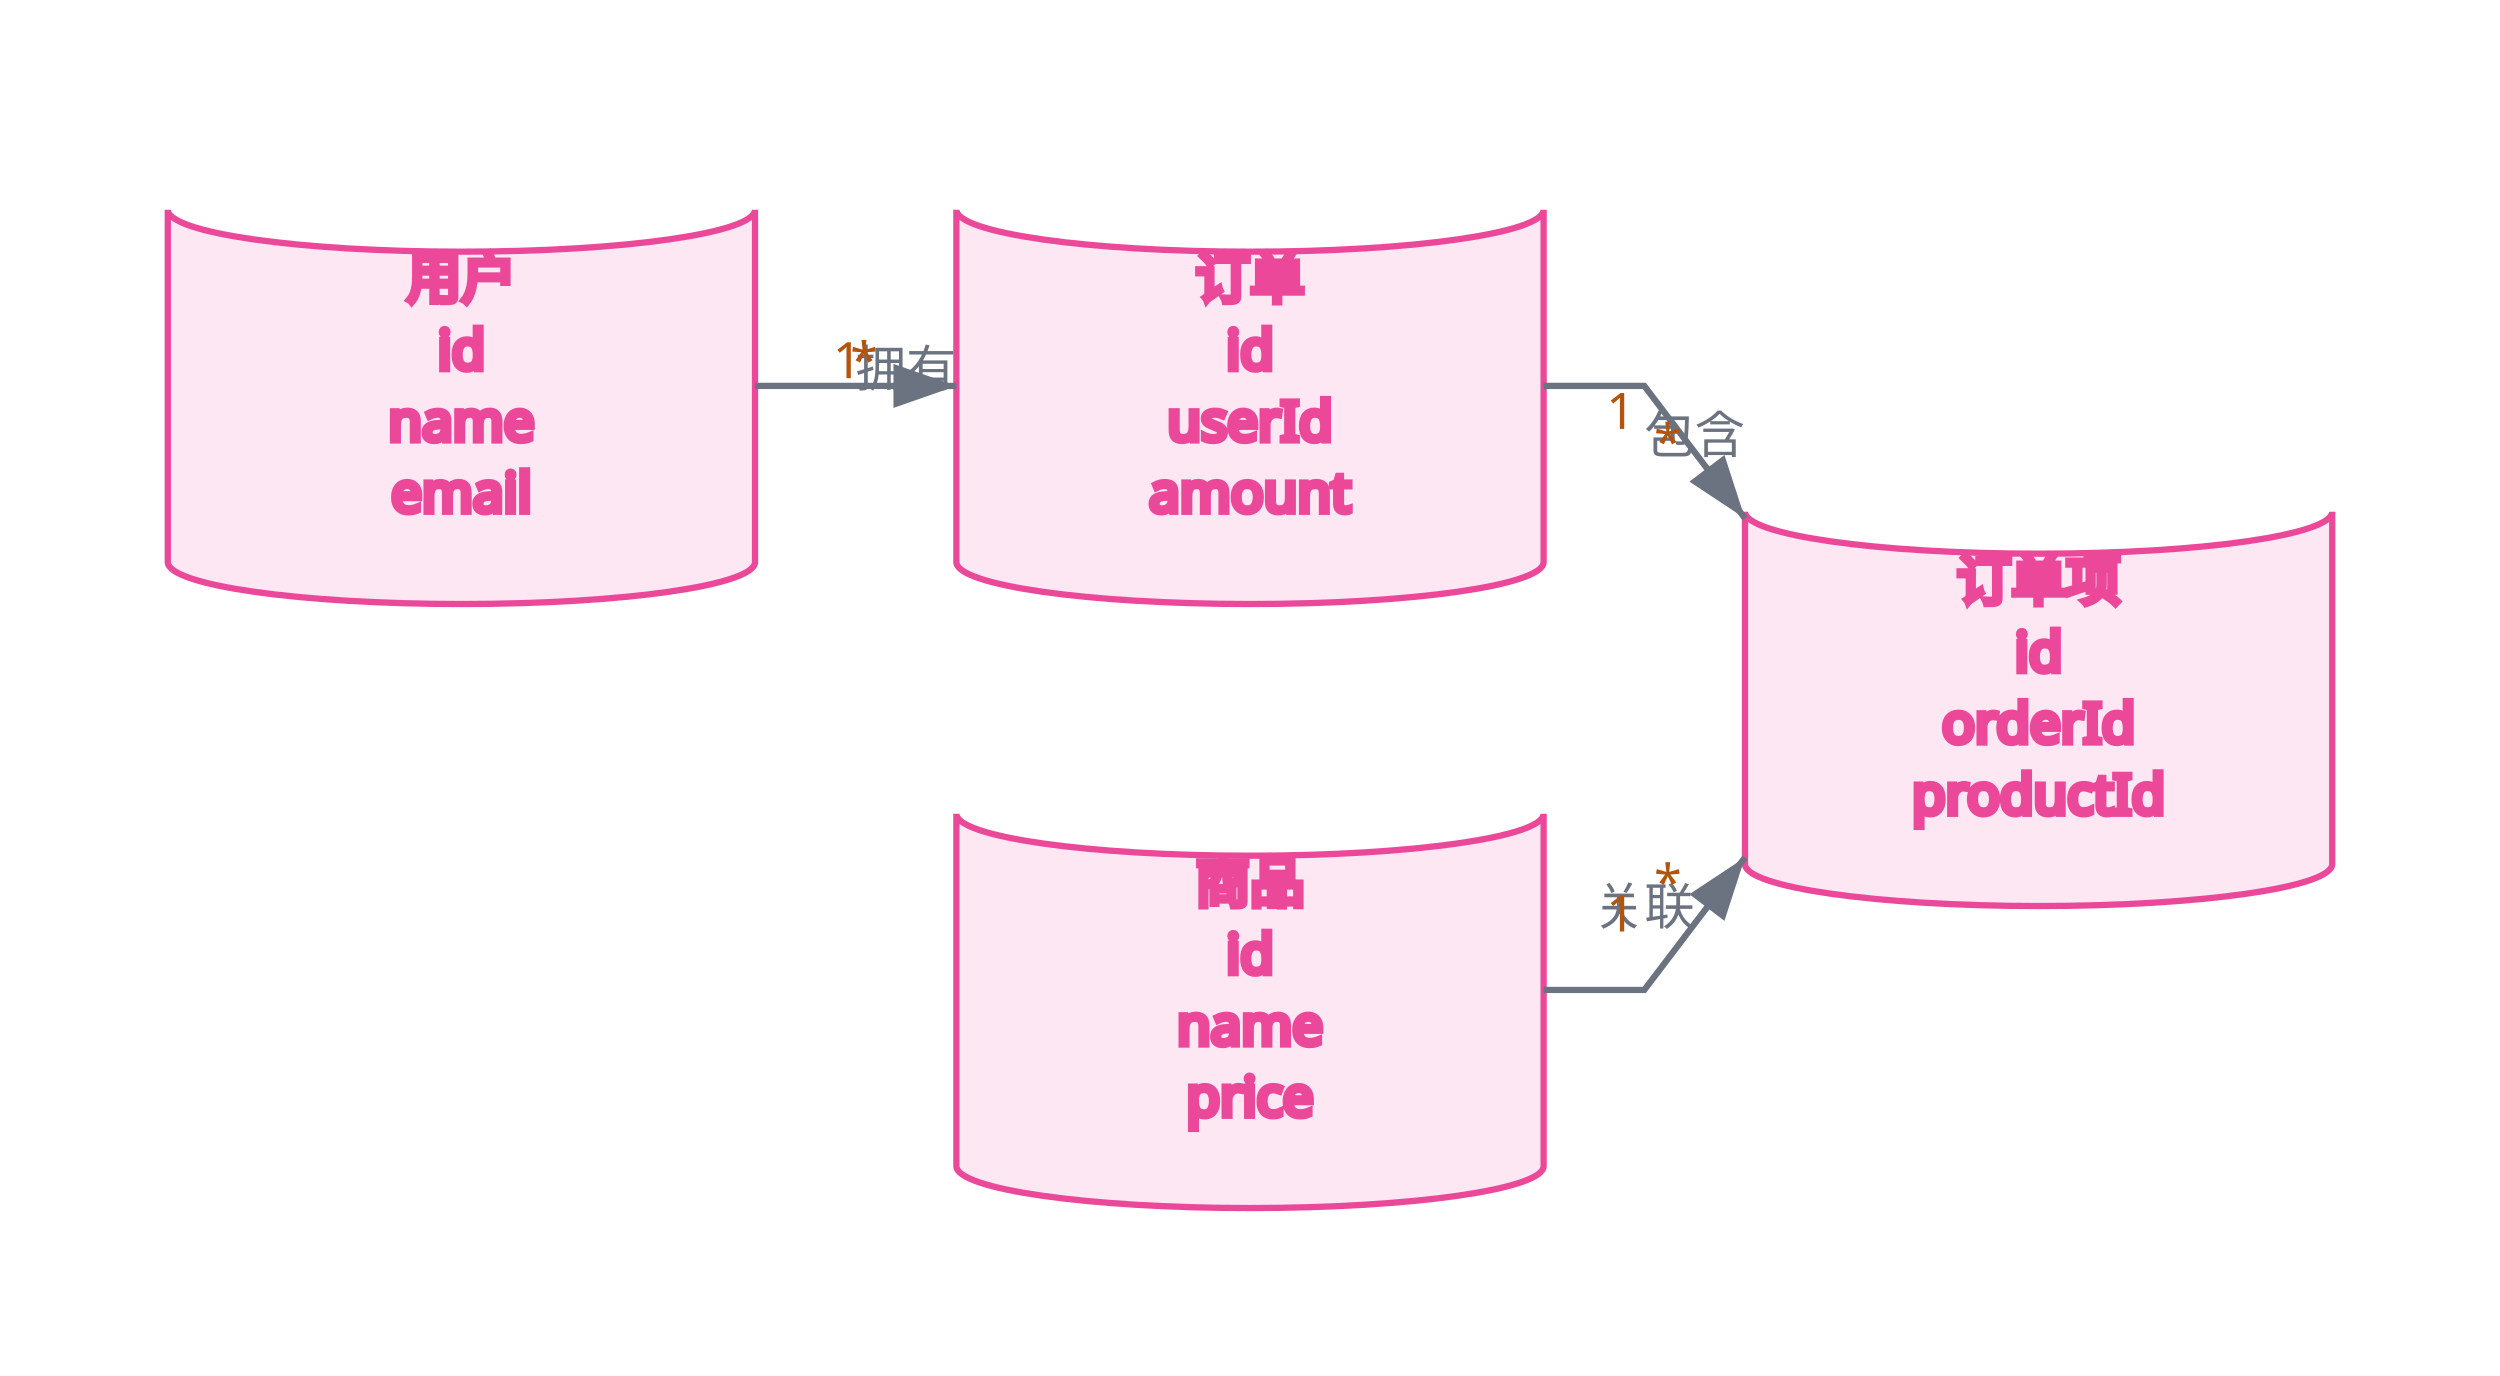
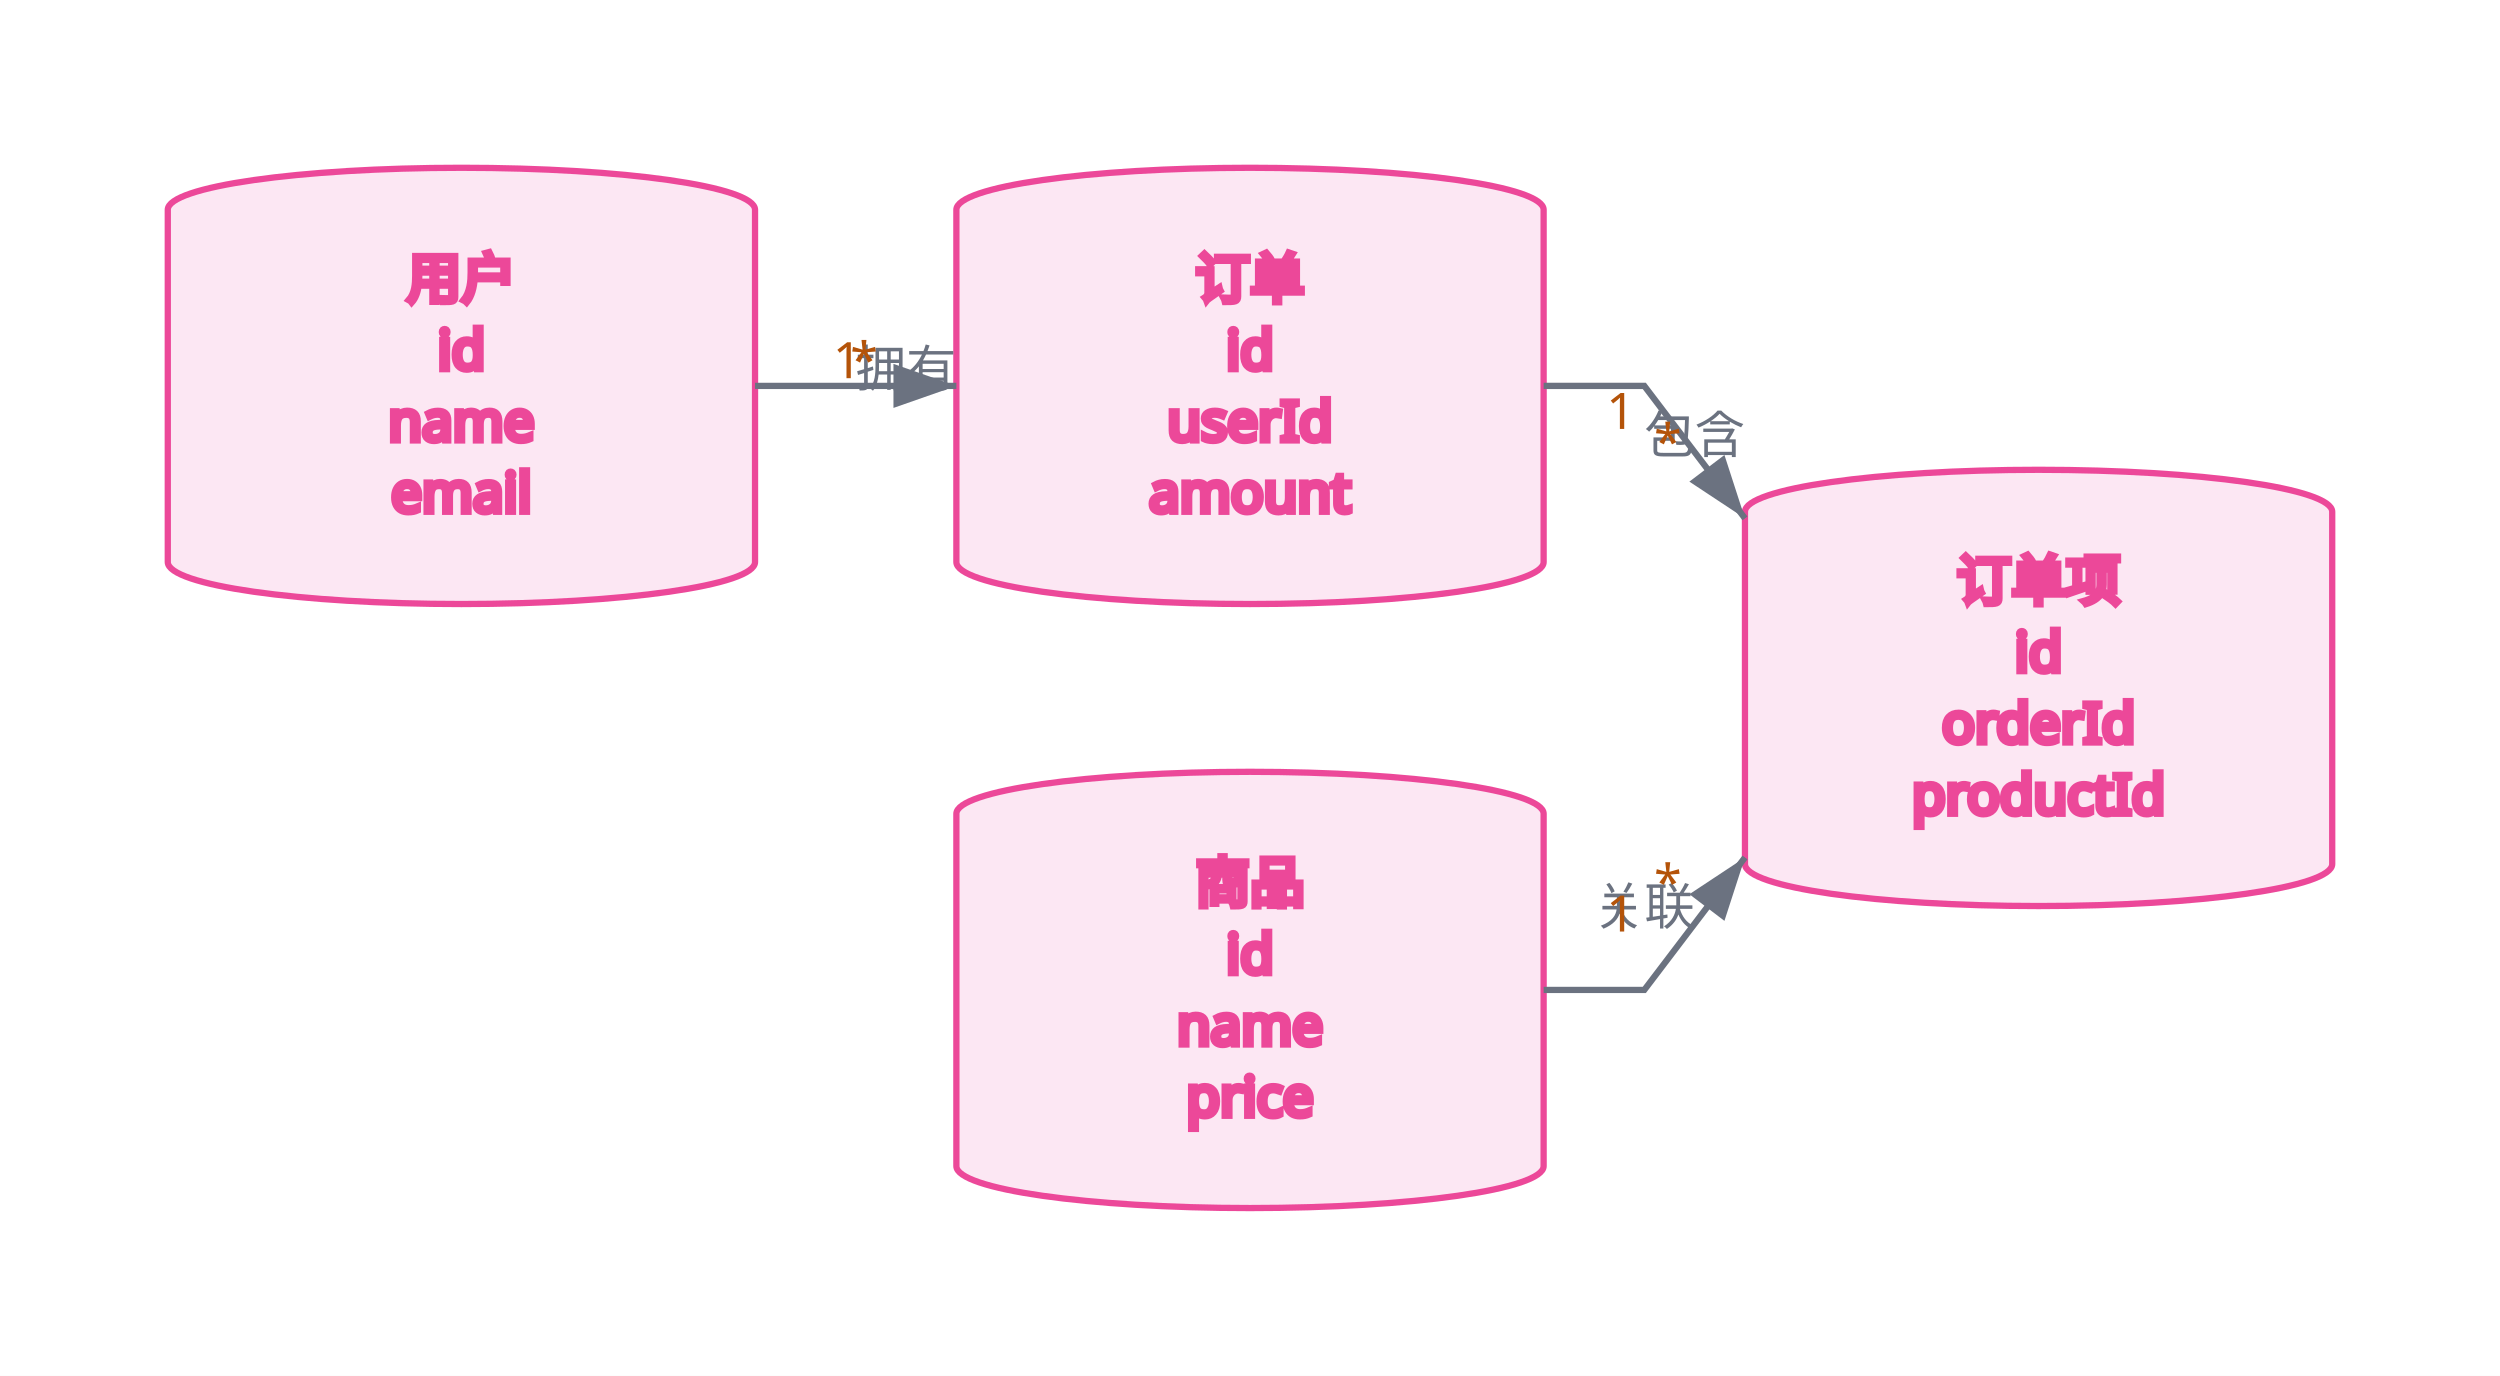
<svg xmlns="http://www.w3.org/2000/svg" width="596" height="328" viewBox="0 0 596 328">
  <defs>
    <marker id="arrowhead" markerWidth="10" markerHeight="7" refX="10" refY="3.5" orient="auto">
      <polygon points="0 0, 10 3.5, 0 7" fill="#6b7280" />
    </marker>
    <marker id="arrowhead-purple" markerWidth="10" markerHeight="7" refX="10" refY="3.5" orient="auto">
      <polygon points="0 0, 10 3.5, 0 7" fill="#7c3aed" />
    </marker>
  </defs>
  <style>.lgdl-anchors,.lgdl-edge-anchors{opacity:0;pointer-events:none;transition:opacity .12s ease}.lgdl-node:hover + .lgdl-anchors,.lgdl-class:hover + .lgdl-anchors,.lgdl-group:hover + .lgdl-anchors,.lgdl-lane:hover + .lgdl-anchors{opacity:1}.lgdl-edge:hover + .lgdl-edge-anchors,.lgdl-aggregate-edge:hover + .lgdl-edge-anchors{opacity:1}</style>
  <rect x="0" y="0" width="596" height="328" fill="#ffffff" />
  <g class="lgdl-node" fill="#fce7f3" stroke="#ec4899" stroke-width="1.5">
-     <path d="M 40,50 L 40,134 A 70,10 0 0 0 180,134 L 180,50 A 70,10 0 0 1 40,50 Z" />
+     <path d="M 40,50 L 40,134 A 70,10 0 0 0 180,134 L 180,50 A 70,10 0 0 0 40,50 Z" />
    <text x="110" y="66.5" font-family="'Segoe UI', 'PingFang SC', 'Microsoft YaHei', sans-serif" font-size="13" fill="#1f2937" text-anchor="middle" dominant-baseline="middle">用户</text>
    <text x="110" y="83.5" font-family="'Segoe UI', 'PingFang SC', 'Microsoft YaHei', sans-serif" font-size="13" fill="#1f2937" text-anchor="middle" dominant-baseline="middle">id</text>
    <text x="110" y="100.5" font-family="'Segoe UI', 'PingFang SC', 'Microsoft YaHei', sans-serif" font-size="13" fill="#1f2937" text-anchor="middle" dominant-baseline="middle">name</text>
    <text x="110" y="117.5" font-family="'Segoe UI', 'PingFang SC', 'Microsoft YaHei', sans-serif" font-size="13" fill="#1f2937" text-anchor="middle" dominant-baseline="middle">email</text>
  </g>
  <g class="lgdl-anchors">
    <circle cx="180.0" cy="92.0" r="3" fill="#ec4899" />
    <circle cx="180.0" cy="110.8" r="3" fill="#ec4899" />
    <circle cx="180.0" cy="132.4" r="3" fill="#ec4899" />
    <circle cx="159.1" cy="141.1" r="3" fill="#ec4899" />
    <circle cx="139.5" cy="143.1" r="3" fill="#ec4899" />
    <circle cx="123.9" cy="143.8" r="3" fill="#ec4899" />
    <circle cx="110.0" cy="144.0" r="3" fill="#ec4899" />
    <circle cx="96.1" cy="143.8" r="3" fill="#ec4899" />
    <circle cx="80.5" cy="143.1" r="3" fill="#ec4899" />
    <circle cx="60.9" cy="141.1" r="3" fill="#ec4899" />
    <circle cx="40.0" cy="132.4" r="3" fill="#ec4899" />
    <circle cx="40.0" cy="110.8" r="3" fill="#ec4899" />
    <circle cx="40.0" cy="92.0" r="3" fill="#ec4899" />
    <circle cx="40.0" cy="73.2" r="3" fill="#ec4899" />
    <circle cx="40.0" cy="51.6" r="3" fill="#ec4899" />
    <circle cx="60.9" cy="42.9" r="3" fill="#ec4899" />
    <circle cx="80.5" cy="40.9" r="3" fill="#ec4899" />
    <circle cx="96.1" cy="40.2" r="3" fill="#ec4899" />
    <circle cx="110.0" cy="40.0" r="3" fill="#ec4899" />
    <circle cx="123.9" cy="40.2" r="3" fill="#ec4899" />
    <circle cx="139.5" cy="40.9" r="3" fill="#ec4899" />
    <circle cx="159.1" cy="42.9" r="3" fill="#ec4899" />
    <circle cx="180.0" cy="51.6" r="3" fill="#ec4899" />
    <circle cx="180.0" cy="73.2" r="3" fill="#ec4899" />
  </g>
  <g class="lgdl-node" fill="#fce7f3" stroke="#ec4899" stroke-width="1.5">
-     <path d="M 228,50 L 228,134 A 70,10 0 0 0 368,134 L 368,50 A 70,10 0 0 1 228,50 Z" />
+     <path d="M 228,50 L 228,134 A 70,10 0 0 0 368,134 L 368,50 A 70,10 0 0 0 228,50 Z" />
    <text x="298" y="66.5" font-family="'Segoe UI', 'PingFang SC', 'Microsoft YaHei', sans-serif" font-size="13" fill="#1f2937" text-anchor="middle" dominant-baseline="middle">订单</text>
    <text x="298" y="83.5" font-family="'Segoe UI', 'PingFang SC', 'Microsoft YaHei', sans-serif" font-size="13" fill="#1f2937" text-anchor="middle" dominant-baseline="middle">id</text>
    <text x="298" y="100.5" font-family="'Segoe UI', 'PingFang SC', 'Microsoft YaHei', sans-serif" font-size="13" fill="#1f2937" text-anchor="middle" dominant-baseline="middle">userId</text>
    <text x="298" y="117.5" font-family="'Segoe UI', 'PingFang SC', 'Microsoft YaHei', sans-serif" font-size="13" fill="#1f2937" text-anchor="middle" dominant-baseline="middle">amount</text>
  </g>
  <g class="lgdl-anchors">
    <circle cx="368.0" cy="92.0" r="3" fill="#ec4899" />
    <circle cx="368.0" cy="110.8" r="3" fill="#ec4899" />
    <circle cx="368.0" cy="132.4" r="3" fill="#ec4899" />
    <circle cx="347.1" cy="141.1" r="3" fill="#ec4899" />
    <circle cx="327.5" cy="143.1" r="3" fill="#ec4899" />
    <circle cx="311.9" cy="143.8" r="3" fill="#ec4899" />
    <circle cx="298.0" cy="144.0" r="3" fill="#ec4899" />
    <circle cx="284.1" cy="143.8" r="3" fill="#ec4899" />
    <circle cx="268.5" cy="143.1" r="3" fill="#ec4899" />
    <circle cx="248.9" cy="141.1" r="3" fill="#ec4899" />
    <circle cx="228.0" cy="132.4" r="3" fill="#ec4899" />
    <circle cx="228.0" cy="110.8" r="3" fill="#ec4899" />
    <circle cx="228.0" cy="92.0" r="3" fill="#ec4899" />
    <circle cx="228.0" cy="73.2" r="3" fill="#ec4899" />
    <circle cx="228.0" cy="51.6" r="3" fill="#ec4899" />
    <circle cx="248.9" cy="42.9" r="3" fill="#ec4899" />
    <circle cx="268.5" cy="40.9" r="3" fill="#ec4899" />
    <circle cx="284.1" cy="40.2" r="3" fill="#ec4899" />
    <circle cx="298.0" cy="40.0" r="3" fill="#ec4899" />
    <circle cx="311.9" cy="40.2" r="3" fill="#ec4899" />
    <circle cx="327.5" cy="40.9" r="3" fill="#ec4899" />
    <circle cx="347.1" cy="42.9" r="3" fill="#ec4899" />
    <circle cx="368.0" cy="51.6" r="3" fill="#ec4899" />
    <circle cx="368.0" cy="73.2" r="3" fill="#ec4899" />
  </g>
  <g class="lgdl-node" fill="#fce7f3" stroke="#ec4899" stroke-width="1.5">
-     <path d="M 228,194 L 228,278 A 70,10 0 0 0 368,278 L 368,194 A 70,10 0 0 1 228,194 Z" />
+     <path d="M 228,194 L 228,278 A 70,10 0 0 0 368,278 L 368,194 A 70,10 0 0 0 228,194 Z" />
    <text x="298" y="210.5" font-family="'Segoe UI', 'PingFang SC', 'Microsoft YaHei', sans-serif" font-size="13" fill="#1f2937" text-anchor="middle" dominant-baseline="middle">商品</text>
    <text x="298" y="227.5" font-family="'Segoe UI', 'PingFang SC', 'Microsoft YaHei', sans-serif" font-size="13" fill="#1f2937" text-anchor="middle" dominant-baseline="middle">id</text>
    <text x="298" y="244.5" font-family="'Segoe UI', 'PingFang SC', 'Microsoft YaHei', sans-serif" font-size="13" fill="#1f2937" text-anchor="middle" dominant-baseline="middle">name</text>
    <text x="298" y="261.5" font-family="'Segoe UI', 'PingFang SC', 'Microsoft YaHei', sans-serif" font-size="13" fill="#1f2937" text-anchor="middle" dominant-baseline="middle">price</text>
  </g>
  <g class="lgdl-anchors">
    <circle cx="368.0" cy="236.0" r="3" fill="#ec4899" />
    <circle cx="368.0" cy="254.8" r="3" fill="#ec4899" />
    <circle cx="368.0" cy="276.4" r="3" fill="#ec4899" />
    <circle cx="347.1" cy="285.1" r="3" fill="#ec4899" />
    <circle cx="327.5" cy="287.1" r="3" fill="#ec4899" />
    <circle cx="311.9" cy="287.8" r="3" fill="#ec4899" />
    <circle cx="298.0" cy="288.0" r="3" fill="#ec4899" />
    <circle cx="284.1" cy="287.8" r="3" fill="#ec4899" />
    <circle cx="268.5" cy="287.1" r="3" fill="#ec4899" />
    <circle cx="248.9" cy="285.1" r="3" fill="#ec4899" />
    <circle cx="228.0" cy="276.4" r="3" fill="#ec4899" />
    <circle cx="228.0" cy="254.8" r="3" fill="#ec4899" />
    <circle cx="228.0" cy="236.0" r="3" fill="#ec4899" />
    <circle cx="228.0" cy="217.2" r="3" fill="#ec4899" />
    <circle cx="228.0" cy="195.6" r="3" fill="#ec4899" />
    <circle cx="248.9" cy="186.9" r="3" fill="#ec4899" />
    <circle cx="268.5" cy="184.9" r="3" fill="#ec4899" />
    <circle cx="284.1" cy="184.2" r="3" fill="#ec4899" />
    <circle cx="298.0" cy="184.0" r="3" fill="#ec4899" />
    <circle cx="311.9" cy="184.2" r="3" fill="#ec4899" />
    <circle cx="327.5" cy="184.9" r="3" fill="#ec4899" />
    <circle cx="347.1" cy="186.9" r="3" fill="#ec4899" />
    <circle cx="368.0" cy="195.6" r="3" fill="#ec4899" />
    <circle cx="368.0" cy="217.2" r="3" fill="#ec4899" />
  </g>
  <g class="lgdl-node" fill="#fce7f3" stroke="#ec4899" stroke-width="1.5">
-     <path d="M 416,122 L 416,206 A 70,10 0 0 0 556,206 L 556,122 A 70,10 0 0 1 416,122 Z" />
+     <path d="M 416,122 L 416,206 A 70,10 0 0 0 556,206 L 556,122 A 70,10 0 0 0 416,122 Z" />
    <text x="486" y="138.5" font-family="'Segoe UI', 'PingFang SC', 'Microsoft YaHei', sans-serif" font-size="13" fill="#1f2937" text-anchor="middle" dominant-baseline="middle">订单项</text>
    <text x="486" y="155.5" font-family="'Segoe UI', 'PingFang SC', 'Microsoft YaHei', sans-serif" font-size="13" fill="#1f2937" text-anchor="middle" dominant-baseline="middle">id</text>
    <text x="486" y="172.5" font-family="'Segoe UI', 'PingFang SC', 'Microsoft YaHei', sans-serif" font-size="13" fill="#1f2937" text-anchor="middle" dominant-baseline="middle">orderId</text>
    <text x="486" y="189.5" font-family="'Segoe UI', 'PingFang SC', 'Microsoft YaHei', sans-serif" font-size="13" fill="#1f2937" text-anchor="middle" dominant-baseline="middle">productId</text>
  </g>
  <g class="lgdl-anchors">
    <circle cx="556.0" cy="164.0" r="3" fill="#ec4899" />
    <circle cx="556.0" cy="182.8" r="3" fill="#ec4899" />
    <circle cx="556.0" cy="204.4" r="3" fill="#ec4899" />
    <circle cx="535.1" cy="213.1" r="3" fill="#ec4899" />
    <circle cx="515.5" cy="215.1" r="3" fill="#ec4899" />
    <circle cx="499.9" cy="215.8" r="3" fill="#ec4899" />
    <circle cx="486.0" cy="216.0" r="3" fill="#ec4899" />
    <circle cx="472.1" cy="215.8" r="3" fill="#ec4899" />
    <circle cx="456.5" cy="215.1" r="3" fill="#ec4899" />
    <circle cx="436.9" cy="213.1" r="3" fill="#ec4899" />
    <circle cx="416.0" cy="204.4" r="3" fill="#ec4899" />
    <circle cx="416.0" cy="182.8" r="3" fill="#ec4899" />
    <circle cx="416.0" cy="164.0" r="3" fill="#ec4899" />
    <circle cx="416.0" cy="145.2" r="3" fill="#ec4899" />
    <circle cx="416.0" cy="123.6" r="3" fill="#ec4899" />
    <circle cx="436.9" cy="114.9" r="3" fill="#ec4899" />
    <circle cx="456.5" cy="112.9" r="3" fill="#ec4899" />
    <circle cx="472.1" cy="112.2" r="3" fill="#ec4899" />
    <circle cx="486.0" cy="112.0" r="3" fill="#ec4899" />
    <circle cx="499.9" cy="112.2" r="3" fill="#ec4899" />
    <circle cx="515.5" cy="112.9" r="3" fill="#ec4899" />
    <circle cx="535.1" cy="114.9" r="3" fill="#ec4899" />
    <circle cx="556.0" cy="123.6" r="3" fill="#ec4899" />
    <circle cx="556.0" cy="145.2" r="3" fill="#ec4899" />
  </g>
  <g class="lgdl-edge">
    <path d="M 180,92 L 204,92 L 228,92" fill="none" stroke="#6b7280" stroke-width="1.5" marker-end="url(#arrowhead)" />
    <text x="216" y="88" font-family="'Segoe UI', 'PingFang SC', 'Microsoft YaHei', sans-serif" font-size="12" fill="#6b7280" text-anchor="middle" dominant-baseline="middle">拥有</text>
    <text x="202" y="86" font-family="'Segoe UI', 'PingFang SC', 'Microsoft YaHei', sans-serif" font-size="12" fill="#b45309" text-anchor="middle" dominant-baseline="middle">1</text>
    <text x="206" y="86" font-family="'Segoe UI', 'PingFang SC', 'Microsoft YaHei', sans-serif" font-size="12" fill="#b45309" text-anchor="middle" dominant-baseline="middle">*</text>
  </g>
  <g class="lgdl-edge-anchors">
    <circle cx="180.0" cy="92.0" r="3.5" fill="#6b7280" />
    <circle cx="228.0" cy="92.0" r="3.5" fill="#6b7280" />
  </g>
  <g class="lgdl-edge">
    <path d="M 368,92 L 392,92 L 416,123.585" fill="none" stroke="#6b7280" stroke-width="1.5" marker-end="url(#arrowhead)" />
    <text x="404" y="103.793" font-family="'Segoe UI', 'PingFang SC', 'Microsoft YaHei', sans-serif" font-size="12" fill="#6b7280" text-anchor="middle" dominant-baseline="middle">包含</text>
    <text x="386.378" y="98.093" font-family="'Segoe UI', 'PingFang SC', 'Microsoft YaHei', sans-serif" font-size="12" fill="#b45309" text-anchor="middle" dominant-baseline="middle">1</text>
    <text x="397.622" y="105.492" font-family="'Segoe UI', 'PingFang SC', 'Microsoft YaHei', sans-serif" font-size="12" fill="#b45309" text-anchor="middle" dominant-baseline="middle">*</text>
  </g>
  <g class="lgdl-edge-anchors">
    <circle cx="368.0" cy="92.0" r="3.5" fill="#6b7280" />
    <circle cx="416.0" cy="123.6" r="3.5" fill="#6b7280" />
  </g>
  <g class="lgdl-edge">
    <path d="M 368,236 L 392,236 L 416,204.415" fill="none" stroke="#6b7280" stroke-width="1.5" marker-end="url(#arrowhead)" />
    <text x="392" y="216.207" font-family="'Segoe UI', 'PingFang SC', 'Microsoft YaHei', sans-serif" font-size="12" fill="#6b7280" text-anchor="middle" dominant-baseline="middle">关联</text>
    <text x="386.378" y="217.907" font-family="'Segoe UI', 'PingFang SC', 'Microsoft YaHei', sans-serif" font-size="12" fill="#b45309" text-anchor="middle" dominant-baseline="middle">1</text>
    <text x="397.622" y="210.508" font-family="'Segoe UI', 'PingFang SC', 'Microsoft YaHei', sans-serif" font-size="12" fill="#b45309" text-anchor="middle" dominant-baseline="middle">*</text>
  </g>
  <g class="lgdl-edge-anchors">
    <circle cx="368.0" cy="236.0" r="3.5" fill="#6b7280" />
    <circle cx="416.0" cy="204.4" r="3.5" fill="#6b7280" />
  </g>
</svg>
